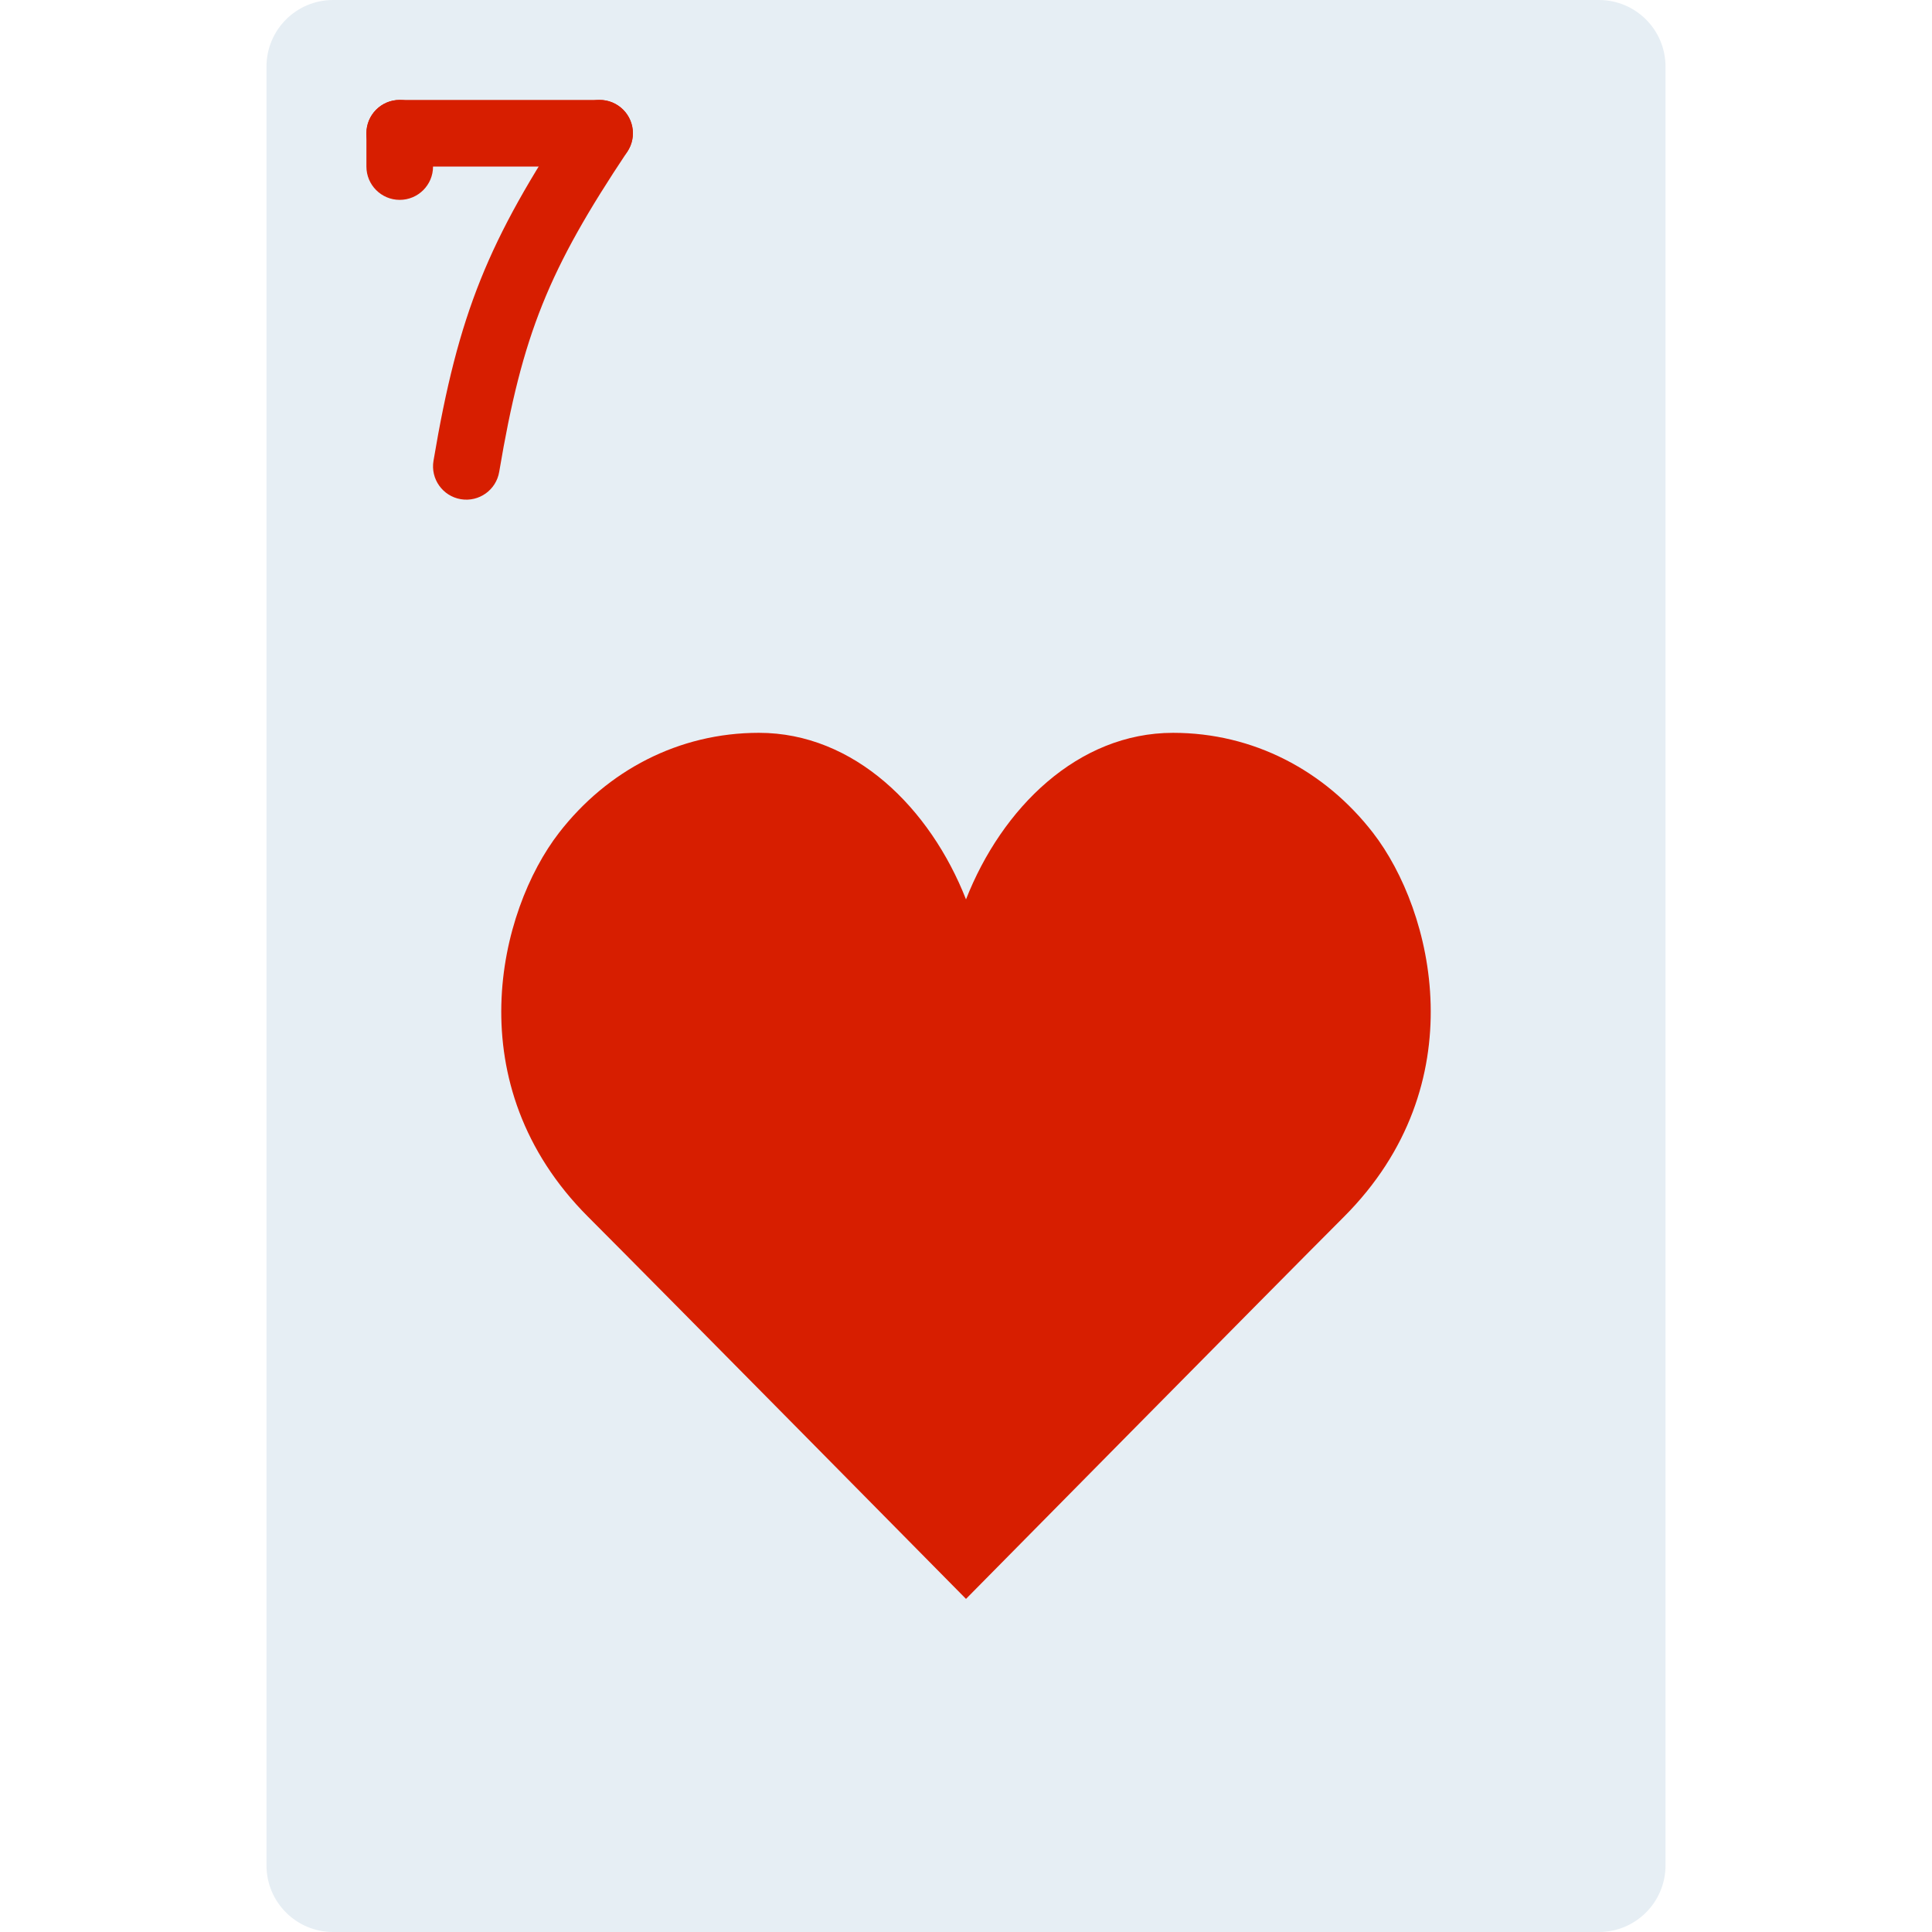
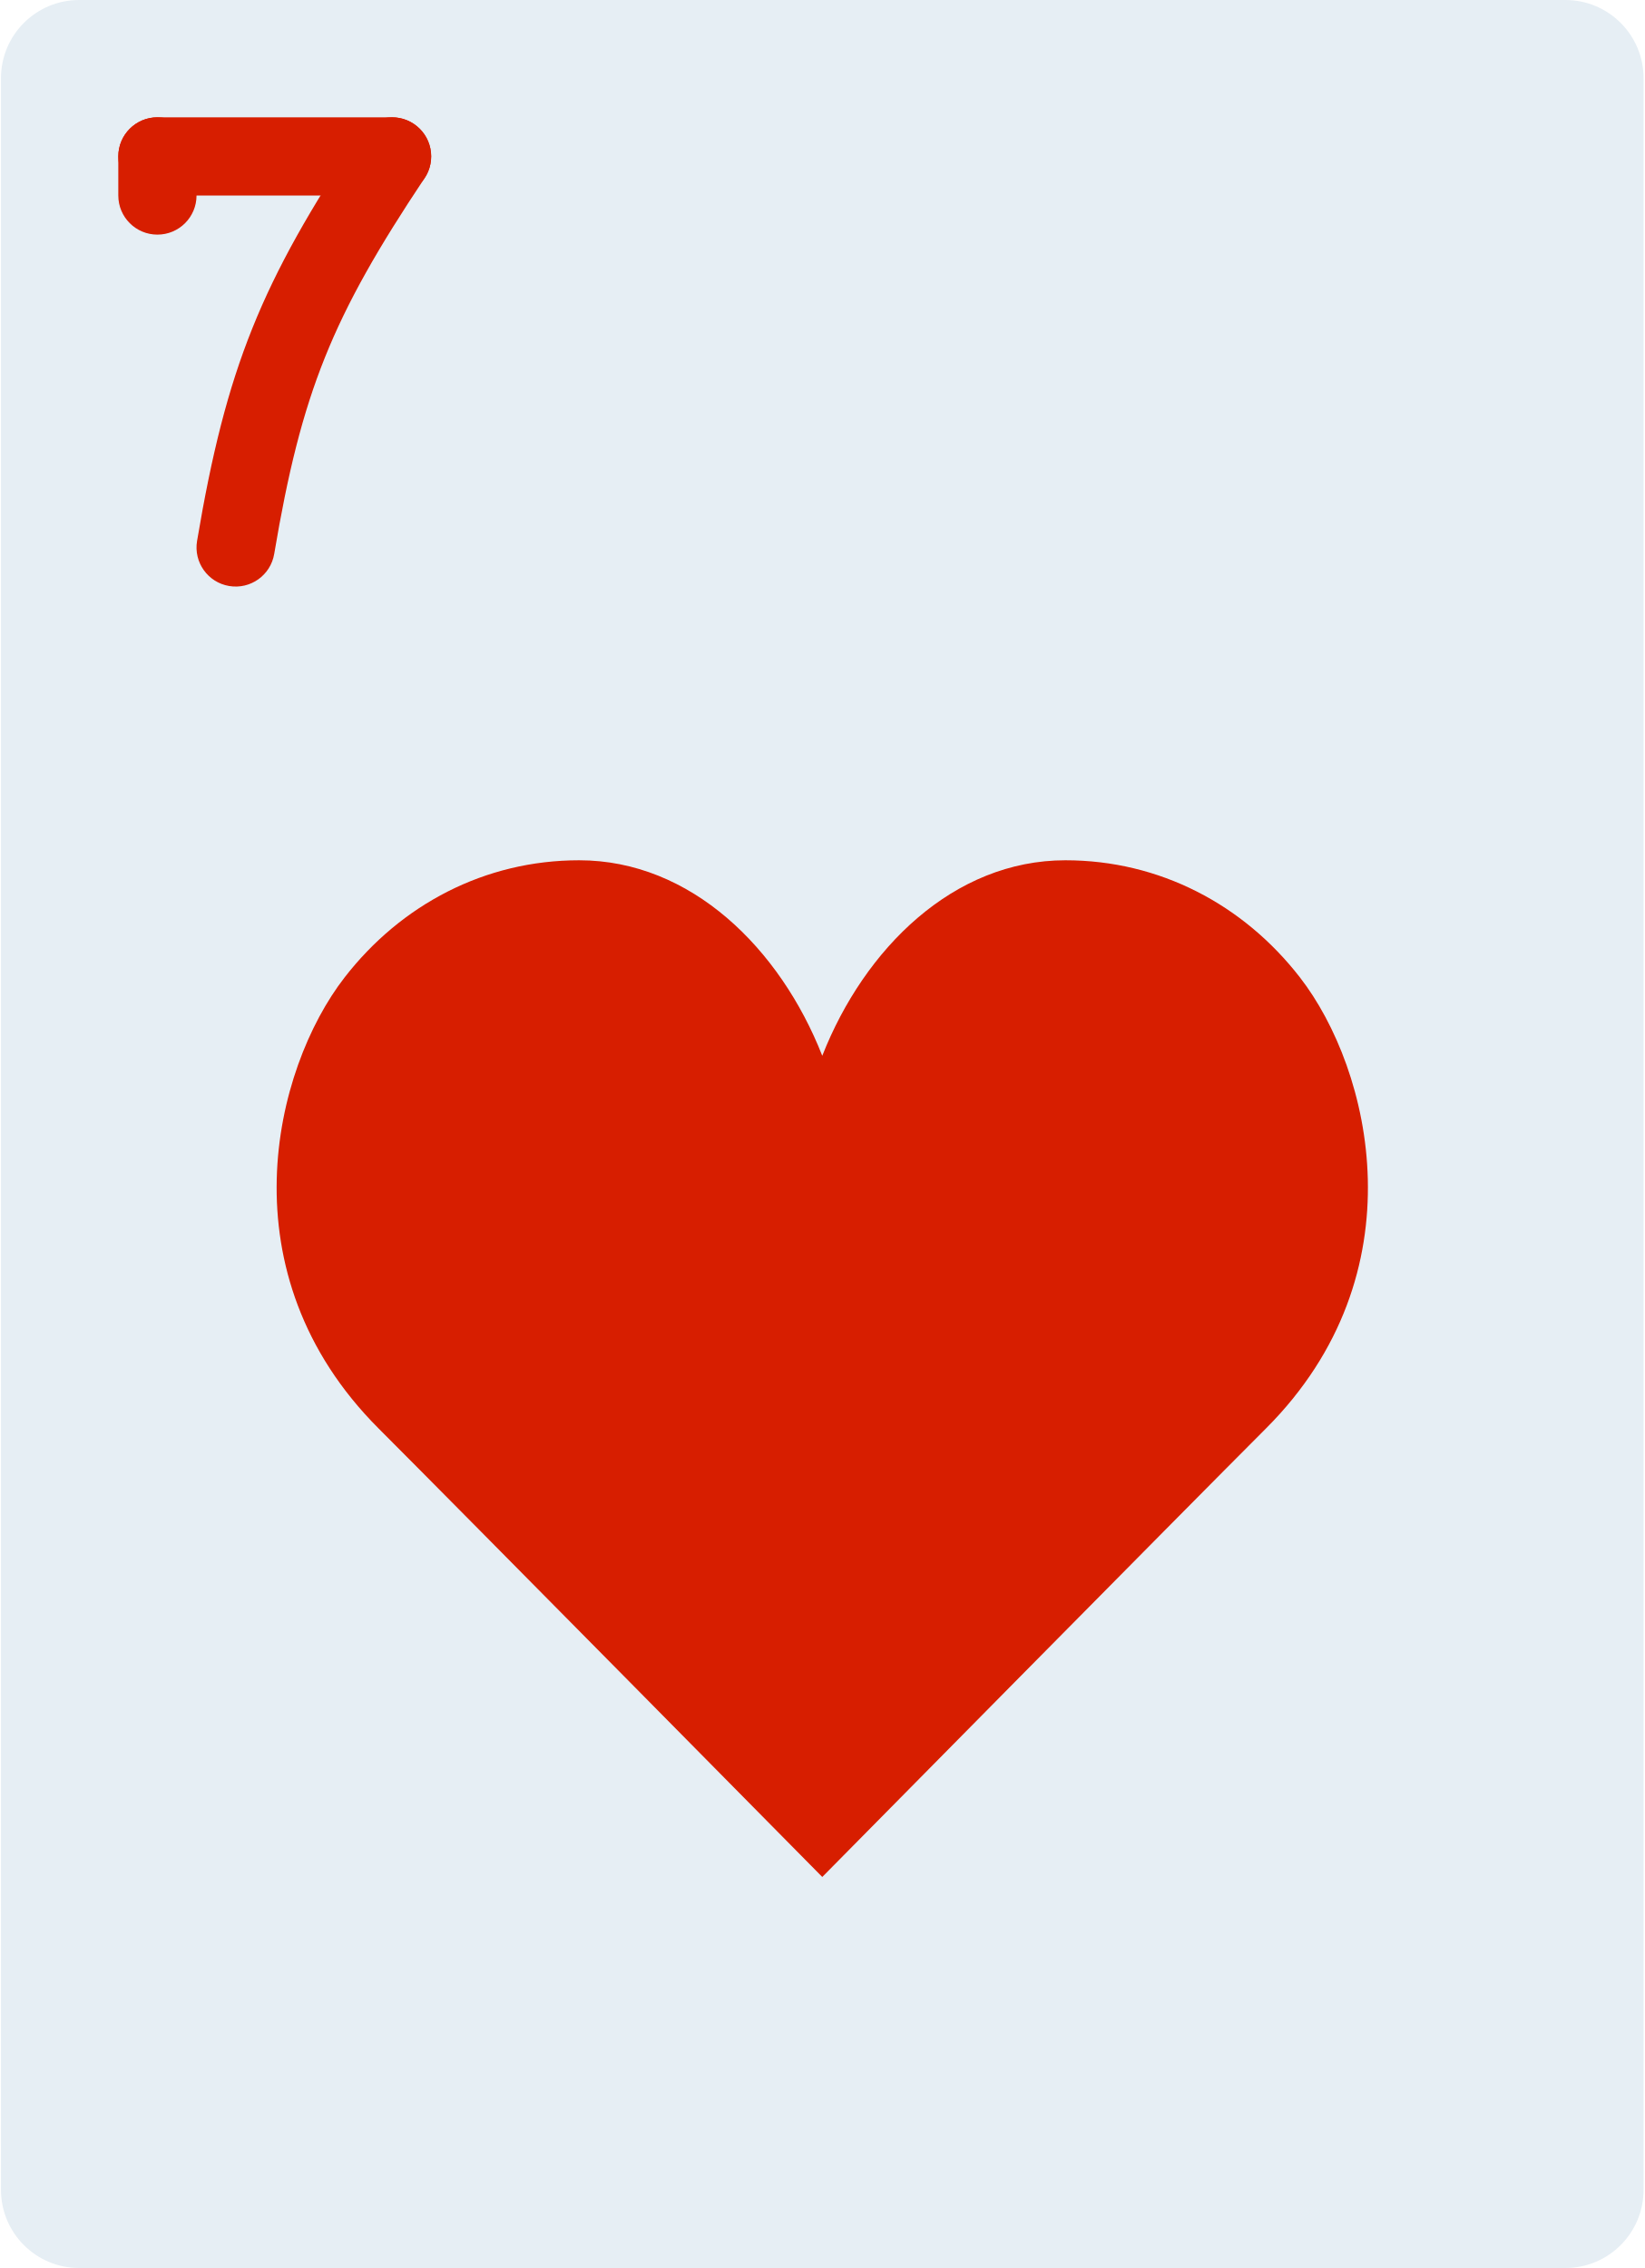
- <svg xmlns="http://www.w3.org/2000/svg" height="800px" width="800px" version="1.1" id="Layer_1" viewBox="0 0 512 512" xml:space="preserve">
-   <g>
-     <path style="fill:#E6EEF4;" d="M423.724,0H88.276c-9.754,0-17.655,7.901-17.655,17.655v476.69c0,9.754,7.901,17.655,17.655,17.655   h335.448c9.754,0,17.655-7.901,17.655-17.655V17.655C441.379,7.901,433.479,0,423.724,0" />
-     <g>
-       <path style="fill:#D71E00;" d="M256,238.345c9.507-24.214,29.625-44.138,54.881-44.138c21.257,0,40.201,9.993,52.966,26.483    c16.013,20.692,27.33,66.754-7.715,101.8C338.353,340.268,256,423.724,256,423.724s-82.353-83.456-100.131-101.235    c-35.046-35.046-23.729-81.108-7.715-101.8c12.765-16.49,31.709-26.483,52.966-26.483    C226.375,194.207,246.493,214.131,256,238.345" />
-       <path style="fill:#D71E00;" d="M158.897,44.138c4.875,0,8.828-3.952,8.828-8.828s-3.952-8.828-8.828-8.828h-52.966    c-4.875,0-8.828,3.952-8.828,8.828s3.952,8.828,8.828,8.828H158.897z" />
-       <path style="fill:#D71E00;" d="M114.759,35.31c0-4.875-3.952-8.828-8.828-8.828c-4.875,0-8.828,3.952-8.828,8.828v8.828    c0,4.875,3.952,8.828,8.828,8.828c4.875,0,8.828-3.952,8.828-8.828V35.31z" />
-       <path style="fill:#D71E00;" d="M114.881,122.122c-0.809,4.808,2.433,9.361,7.241,10.17s9.361-2.433,10.17-7.241    c6.146-36.533,13.104-53.566,33.951-84.845c2.704-4.057,1.607-9.538-2.45-12.241s-9.538-1.607-12.241,2.45    C129.358,63.714,121.451,83.07,114.881,122.122z" />
-     </g>
-   </g>
+ <svg xmlns="http://www.w3.org/2000/svg" width="580" height="800" viewBox="0 0 580 800" fill="none">
+   <path d="M552.069 0H27.931C12.691 0 0.345 12.345 0.345 27.586V772.414C0.345 787.655 12.691 800 27.931 800H552.069C567.309 800 579.655 787.655 579.655 772.414V27.586C579.655 12.345 567.311 0 552.069 0Z" fill="#E6EEF4" />
+   <path d="M290 372.414C304.855 334.58 336.289 303.448 375.751 303.448C408.965 303.448 438.565 319.063 458.511 344.828C483.531 377.159 501.214 449.131 446.456 503.891C418.676 531.669 290 662.069 290 662.069C290 662.069 161.323 531.669 133.545 503.889C78.786 449.13 96.469 377.158 121.49 344.827C141.436 319.061 171.036 303.447 204.25 303.447C243.711 303.448 275.145 334.58 290 372.414Z" fill="#D71E00" />
+   <path d="M138.276 68.966C145.893 68.966 152.07 62.791 152.07 55.172C152.07 47.553 145.895 41.378 138.276 41.378H55.517C47.9 41.378 41.723 47.553 41.723 55.172C41.723 62.791 47.898 68.966 55.517 68.966H138.276Z" fill="#D71E00" />
+   <path d="M69.311 55.172C69.311 47.555 63.136 41.378 55.517 41.378C47.9 41.378 41.723 47.553 41.723 55.172V68.966C41.723 76.583 47.898 82.759 55.517 82.759C63.134 82.759 69.311 76.584 69.311 68.966V55.172Z" fill="#D71E00" />
+   <path d="M69.501 190.816C68.237 198.328 73.303 205.442 80.816 206.706C88.328 207.97 95.442 202.905 96.706 195.392C106.309 138.309 117.181 111.695 149.755 62.822C153.98 56.483 152.266 47.919 145.926 43.695C139.587 39.472 131.023 41.184 126.8 47.523C92.122 99.553 79.767 129.797 69.501 190.816Z" fill="#D71E00" />
</svg>
